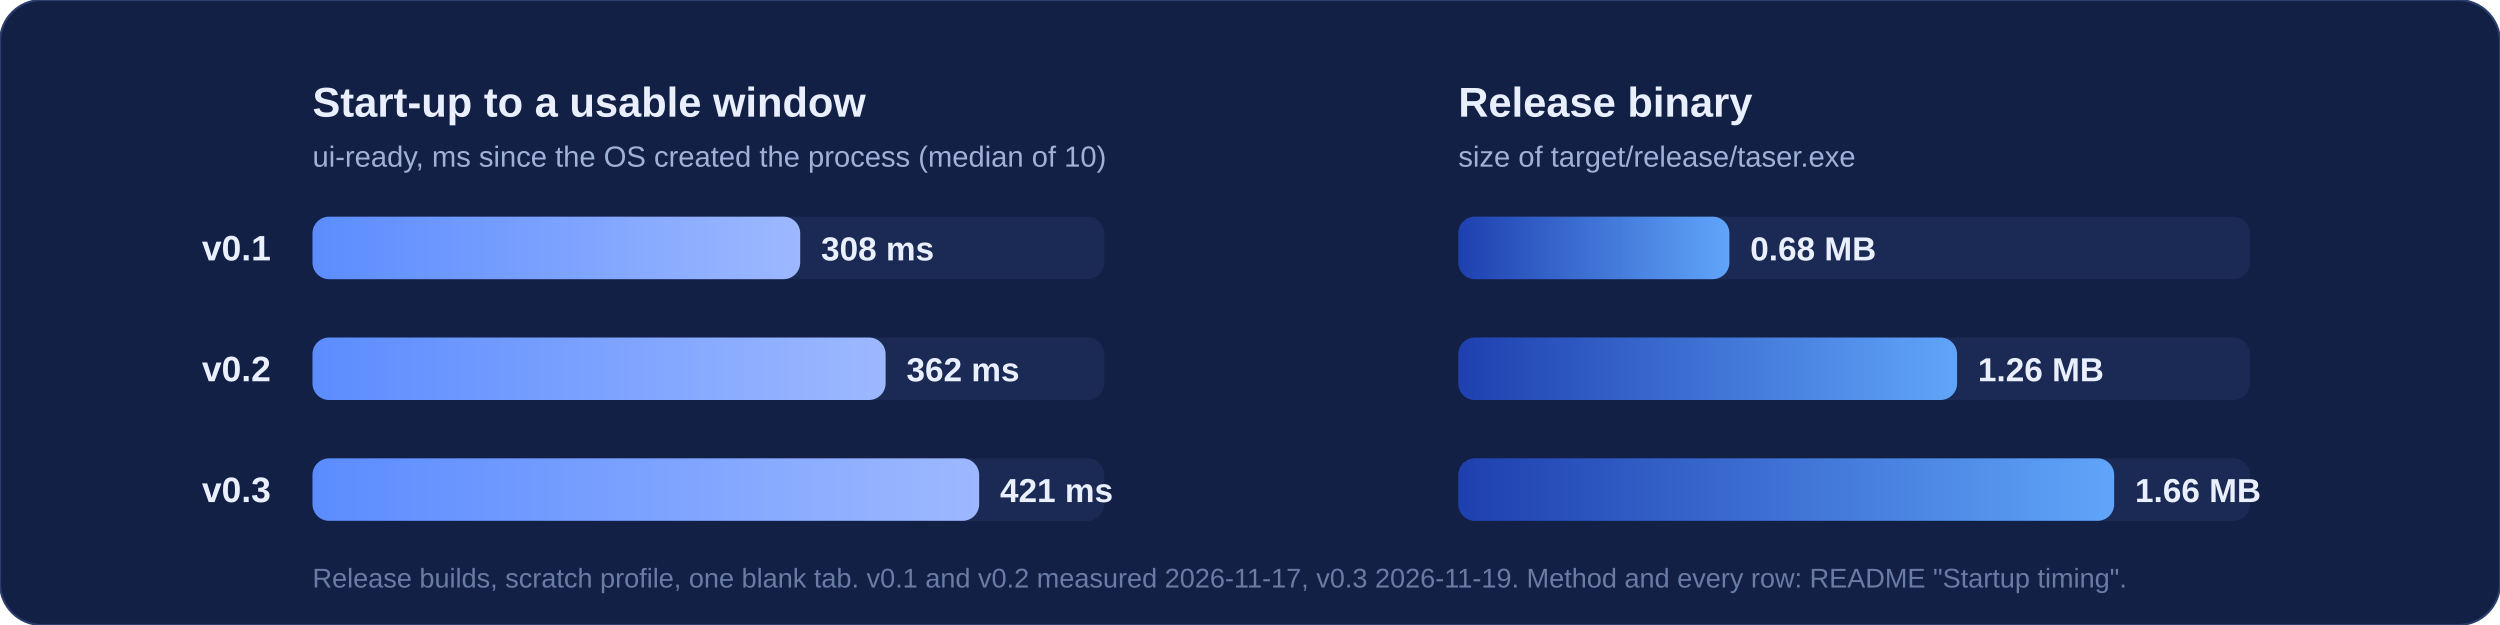
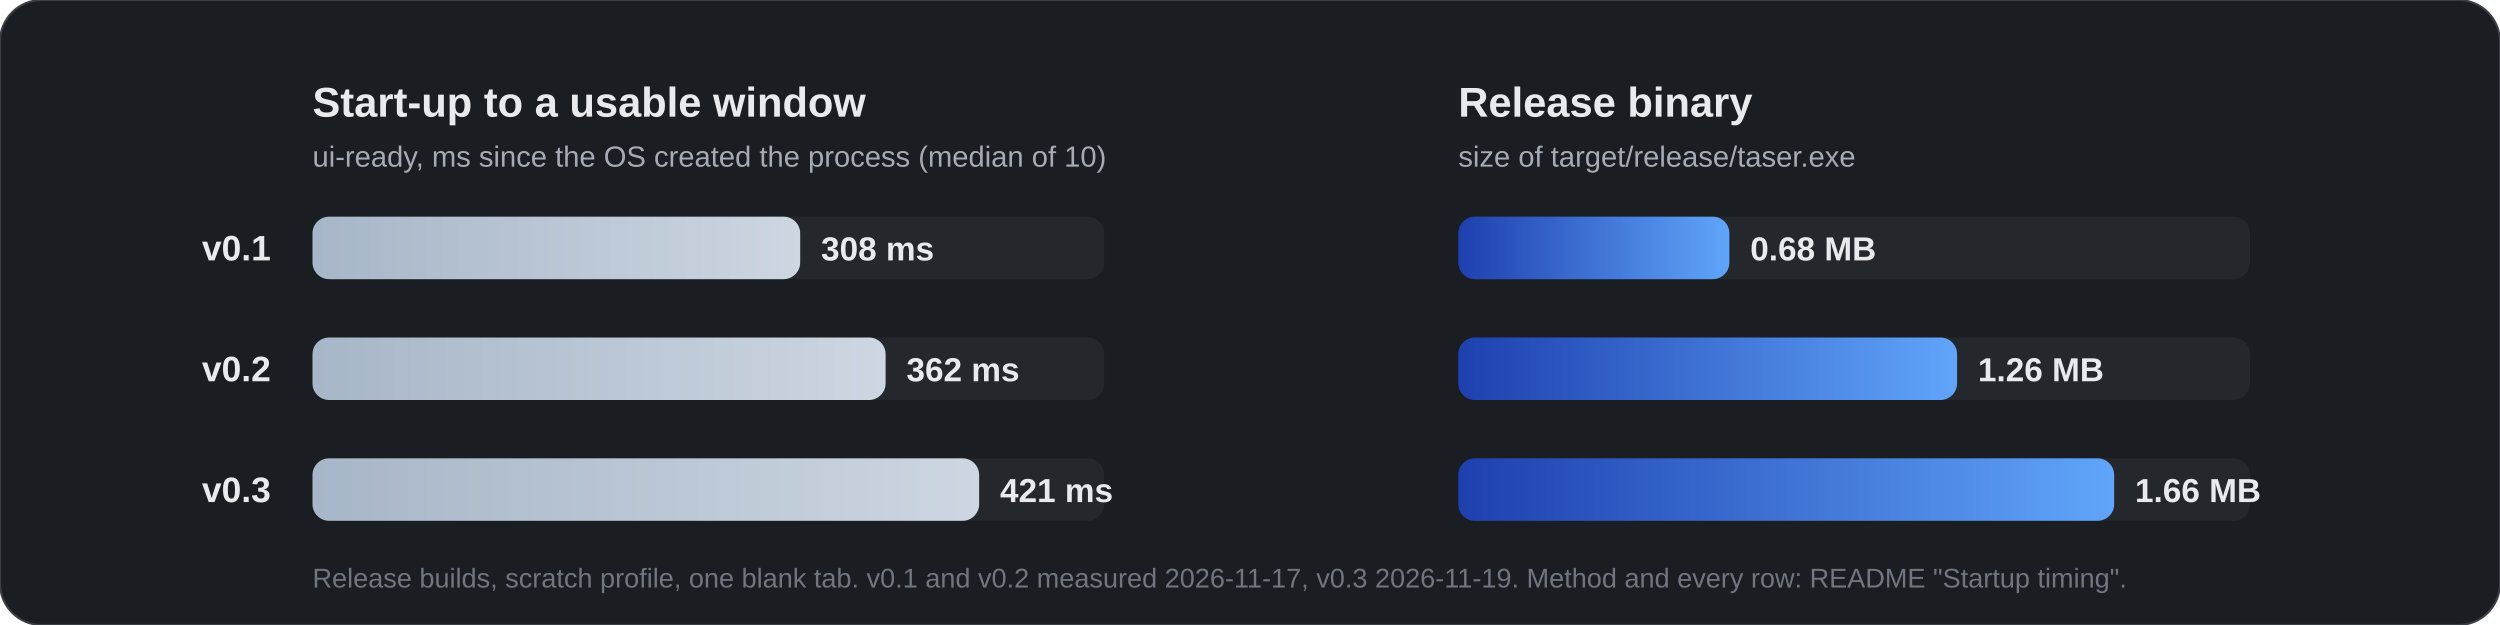
<svg xmlns="http://www.w3.org/2000/svg" width="1200" height="300" viewBox="0 0 1200 300" role="img" aria-label="Start-up to ui-ready: v0.1 308 ms, v0.2 362 ms, v0.3 421 ms. Binary: 0.68, 1.26 and 1.66 MB.">
  <style>
text{font-family:'Segoe UI Variable Display','Segoe UI',system-ui,-apple-system,'Helvetica Neue',Arial,sans-serif}
.grow{transform-box:fill-box;transform-origin:left center;animation:grow 1.1s cubic-bezier(.2,.8,.2,1) both}
@keyframes grow{from{transform:scaleX(0)}to{transform:scaleX(1)}}
.fade{animation:fade .5s ease-out both}
@keyframes fade{from{opacity:0}to{opacity:1}}
@media (prefers-reduced-motion: reduce){*{animation:none!important}}
</style>
  <defs>
    <linearGradient id="ga" x1="0" x2="1">
-       <stop offset="0" stop-color="#5b8cff" />
-       <stop offset="1" stop-color="#9db8ff" />
+       <stop offset="0" stop-color="#a7b6c8" />
+       <stop offset="1" stop-color="#cdd6e1" />
    </linearGradient>
    <linearGradient id="gb" x1="0" x2="1">
      <stop offset="0" stop-color="#1e40af" />
      <stop offset="1" stop-color="#60a5fa" />
    </linearGradient>
  </defs>
-   <rect width="1200" height="300" rx="20" fill="#122046" stroke="#2b3d6b" />
-   <text x="150" y="56" font-size="20" font-weight="700" fill="#e9effc">Start-up to a usable window</text>
-   <text x="150" y="80" font-size="14" fill="#9fb1d6">ui-ready, ms since the OS created the process (median of 10)</text>
-   <text x="700" y="56" font-size="20" font-weight="700" fill="#e9effc">Release binary</text>
-   <text x="700" y="80" font-size="14" fill="#9fb1d6">size of target/release/taser.exe</text>
-   <text x="130" y="125" text-anchor="end" font-size="17" font-weight="600" fill="#e9effc">v0.1</text>
-   <rect x="150" y="104" width="380" height="30" rx="8" fill="#22335e" opacity=".55" />
+   <rect width="1200" height="300" rx="20" fill="#1a1d21" stroke="#3a3e45" />
+   <text x="150" y="56" font-size="20" font-weight="700" fill="#e8eaed">Start-up to a usable window</text>
+   <text x="150" y="80" font-size="14" fill="#a4abb4">ui-ready, ms since the OS created the process (median of 10)</text>
+   <text x="700" y="56" font-size="20" font-weight="700" fill="#e8eaed">Release binary</text>
+   <text x="700" y="80" font-size="14" fill="#a4abb4">size of target/release/taser.exe</text>
+   <text x="130" y="125" text-anchor="end" font-size="17" font-weight="600" fill="#e8eaed">v0.1</text>
+   <rect x="150" y="104" width="380" height="30" rx="8" fill="#2c3035" opacity=".55" />
  <rect class="grow" style="animation-delay:0.15s" x="150" y="104" width="234.1" height="30" rx="8" fill="url(#ga)" />
-   <text class="fade" style="animation-delay:0.75s" x="394.1" y="125" font-size="16" font-weight="600" fill="#e9effc">308 ms</text>
-   <rect x="700" y="104" width="380" height="30" rx="8" fill="#22335e" opacity=".55" />
+   <text class="fade" style="animation-delay:0.75s" x="394.1" y="125" font-size="16" font-weight="600" fill="#e8eaed">308 ms</text>
+   <rect x="700" y="104" width="380" height="30" rx="8" fill="#2c3035" opacity=".55" />
  <rect class="grow" style="animation-delay:0.35s" x="700" y="104" width="130.1" height="30" rx="8" fill="url(#gb)" />
-   <text class="fade" style="animation-delay:0.95s" x="840.1" y="125" font-size="16" font-weight="600" fill="#e9effc">0.68 MB</text>
-   <text x="130" y="183" text-anchor="end" font-size="17" font-weight="600" fill="#e9effc">v0.2</text>
-   <rect x="150" y="162" width="380" height="30" rx="8" fill="#22335e" opacity=".55" />
+   <text class="fade" style="animation-delay:0.95s" x="840.1" y="125" font-size="16" font-weight="600" fill="#e8eaed">0.68 MB</text>
+   <text x="130" y="183" text-anchor="end" font-size="17" font-weight="600" fill="#e8eaed">v0.2</text>
+   <rect x="150" y="162" width="380" height="30" rx="8" fill="#2c3035" opacity=".55" />
  <rect class="grow" style="animation-delay:0.30s" x="150" y="162" width="275.1" height="30" rx="8" fill="url(#ga)" />
-   <text class="fade" style="animation-delay:0.90s" x="435.1" y="183" font-size="16" font-weight="600" fill="#e9effc">362 ms</text>
-   <rect x="700" y="162" width="380" height="30" rx="8" fill="#22335e" opacity=".55" />
+   <text class="fade" style="animation-delay:0.90s" x="435.1" y="183" font-size="16" font-weight="600" fill="#e8eaed">362 ms</text>
+   <rect x="700" y="162" width="380" height="30" rx="8" fill="#2c3035" opacity=".55" />
  <rect class="grow" style="animation-delay:0.50s" x="700" y="162" width="239.4" height="30" rx="8" fill="url(#gb)" />
-   <text class="fade" style="animation-delay:1.10s" x="949.4" y="183" font-size="16" font-weight="600" fill="#e9effc">1.26 MB</text>
-   <text x="130" y="241" text-anchor="end" font-size="17" font-weight="600" fill="#e9effc">v0.3</text>
-   <rect x="150" y="220" width="380" height="30" rx="8" fill="#22335e" opacity=".55" />
+   <text class="fade" style="animation-delay:1.10s" x="949.4" y="183" font-size="16" font-weight="600" fill="#e8eaed">1.26 MB</text>
+   <text x="130" y="241" text-anchor="end" font-size="17" font-weight="600" fill="#e8eaed">v0.3</text>
+   <rect x="150" y="220" width="380" height="30" rx="8" fill="#2c3035" opacity=".55" />
  <rect class="grow" style="animation-delay:0.45s" x="150" y="220" width="320.0" height="30" rx="8" fill="url(#ga)" />
-   <text class="fade" style="animation-delay:1.05s" x="480.0" y="241" font-size="16" font-weight="600" fill="#e9effc">421 ms</text>
-   <rect x="700" y="220" width="380" height="30" rx="8" fill="#22335e" opacity=".55" />
+   <text class="fade" style="animation-delay:1.05s" x="480.0" y="241" font-size="16" font-weight="600" fill="#e8eaed">421 ms</text>
+   <rect x="700" y="220" width="380" height="30" rx="8" fill="#2c3035" opacity=".55" />
  <rect class="grow" style="animation-delay:0.65s" x="700" y="220" width="314.8" height="30" rx="8" fill="url(#gb)" />
-   <text class="fade" style="animation-delay:1.25s" x="1024.8" y="241" font-size="16" font-weight="600" fill="#e9effc">1.66 MB</text>
-   <text x="150" y="282" font-size="13" fill="#6a7ca4">Release builds, scratch profile, one blank tab. v0.1 and v0.2 measured 2026-11-17, v0.3 2026-11-19. Method and every row: README "Startup timing".</text>
+   <text class="fade" style="animation-delay:1.25s" x="1024.8" y="241" font-size="16" font-weight="600" fill="#e8eaed">1.66 MB</text>
+   <text x="150" y="282" font-size="13" fill="#6f7680">Release builds, scratch profile, one blank tab. v0.1 and v0.2 measured 2026-11-17, v0.3 2026-11-19. Method and every row: README "Startup timing".</text>
</svg>
